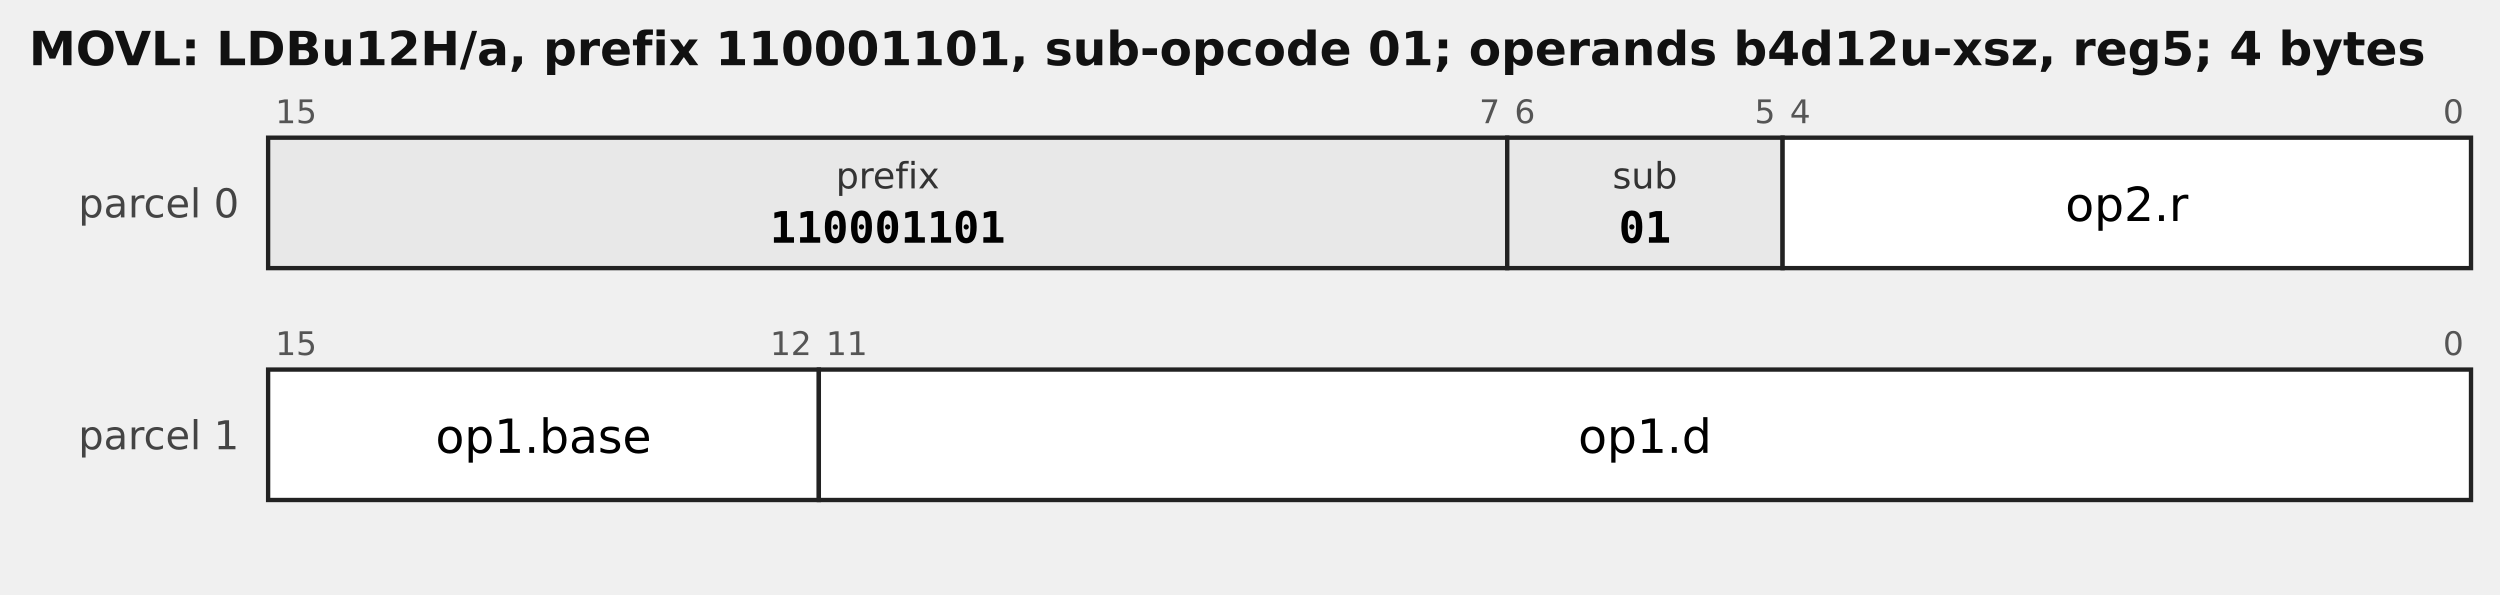
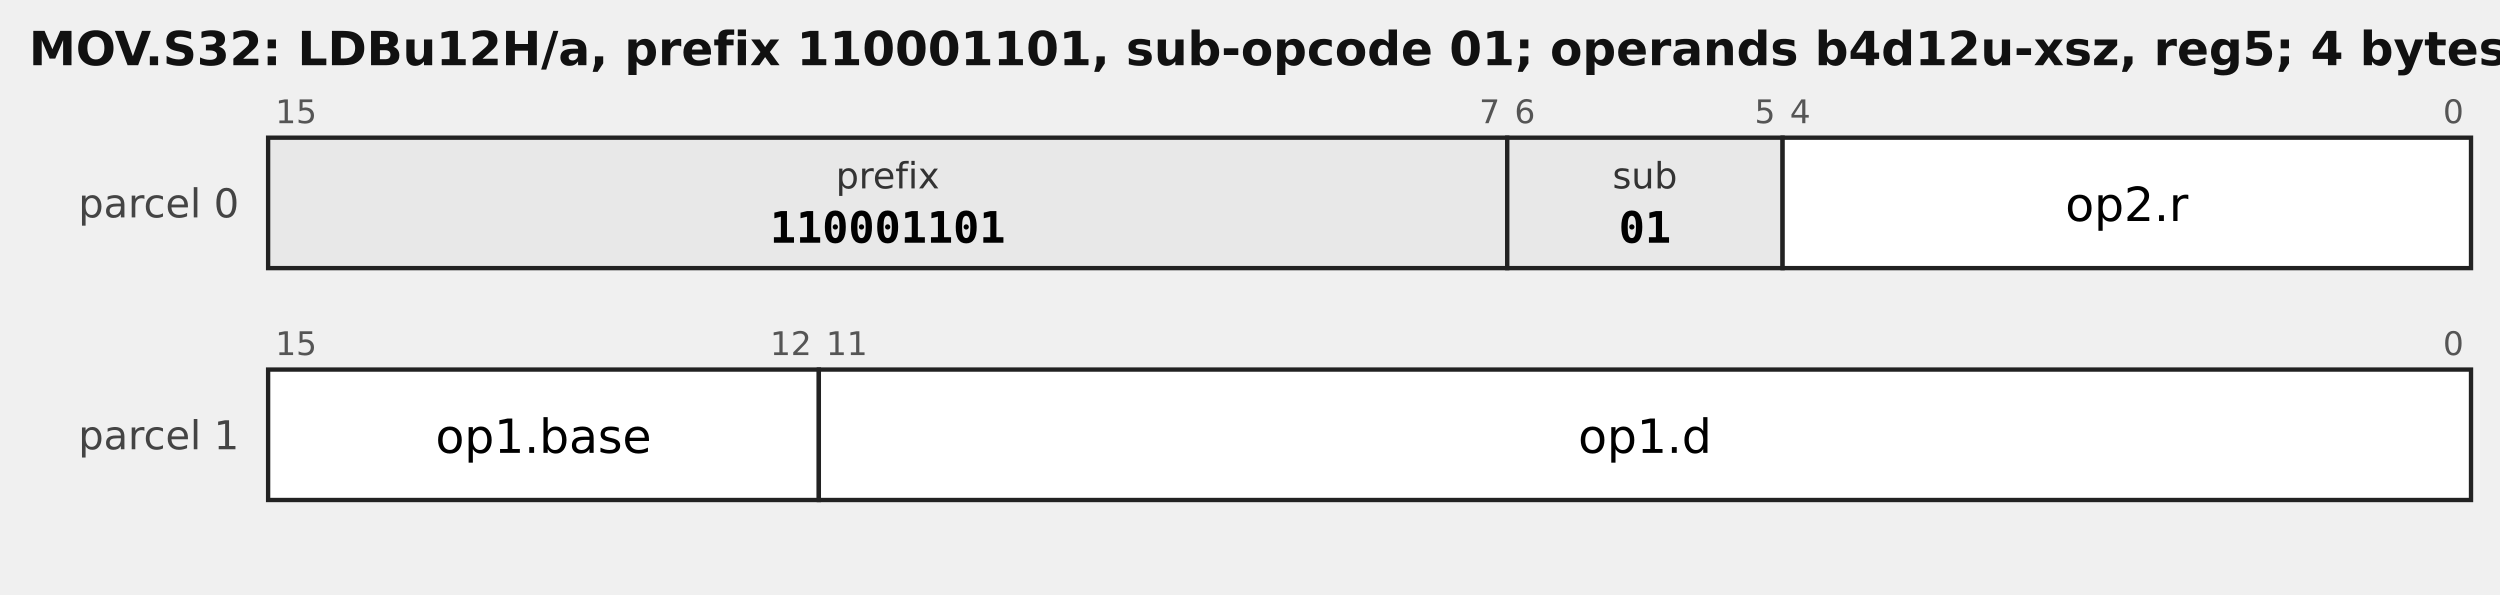
<svg xmlns="http://www.w3.org/2000/svg" width="690" height="164" viewBox="0 0 690 164" font-family="DejaVu Sans, sans-serif">
-   <text x="8" y="18" font-size="13" font-weight="bold" fill="#111">MOVL: LDBu12H/a, prefix 110001101, sub-opcode 01; operands b4d12u-xsz, reg5; 4 bytes</text>
+   <text x="8" y="18" font-size="13" font-weight="bold" fill="#111">MOV.S32: LDBu12H/a, prefix 110001101, sub-opcode 01; operands b4d12u-xsz, reg5; 4 bytes</text>
  <text x="66" y="60" font-size="11" text-anchor="end" fill="#444">parcel 0</text>
  <rect x="74" y="38" width="342" height="36" fill="#e8e8e8" stroke="#222" stroke-width="1.2" />
  <text x="76" y="34" font-size="9" fill="#555" text-anchor="start">15</text>
  <text x="414" y="34" font-size="9" fill="#555" text-anchor="end">7</text>
  <text x="245.0" y="52" font-size="10.0" text-anchor="middle" font-family="DejaVu Sans, sans-serif" fill="#333">prefix</text>
  <text x="245.0" y="67" font-size="12.0" text-anchor="middle" font-family="DejaVu Sans Mono, monospace" font-weight="bold">110001101</text>
  <rect x="416" y="38" width="76" height="36" fill="#e8e8e8" stroke="#222" stroke-width="1.2" />
  <text x="418" y="34" font-size="9" fill="#555" text-anchor="start">6</text>
  <text x="490" y="34" font-size="9" fill="#555" text-anchor="end">5</text>
  <text x="454.0" y="52" font-size="10.0" text-anchor="middle" font-family="DejaVu Sans, sans-serif" fill="#333">sub</text>
  <text x="454.0" y="67" font-size="12.0" text-anchor="middle" font-family="DejaVu Sans Mono, monospace" font-weight="bold">01</text>
  <rect x="492" y="38" width="190" height="36" fill="#ffffff" stroke="#222" stroke-width="1.2" />
  <text x="494" y="34" font-size="9" fill="#555" text-anchor="start">4</text>
  <text x="680" y="34" font-size="9" fill="#555" text-anchor="end">0</text>
  <text x="587.0" y="61" font-size="13.0" text-anchor="middle" font-family="DejaVu Sans, sans-serif">op2.r</text>
  <text x="66" y="124" font-size="11" text-anchor="end" fill="#444">parcel 1</text>
  <rect x="74" y="102" width="152" height="36" fill="#ffffff" stroke="#222" stroke-width="1.2" />
  <text x="76" y="98" font-size="9" fill="#555" text-anchor="start">15</text>
  <text x="224" y="98" font-size="9" fill="#555" text-anchor="end">12</text>
  <text x="150.0" y="125" font-size="13.0" text-anchor="middle" font-family="DejaVu Sans, sans-serif">op1.base</text>
  <rect x="226" y="102" width="456" height="36" fill="#ffffff" stroke="#222" stroke-width="1.2" />
  <text x="228" y="98" font-size="9" fill="#555" text-anchor="start">11</text>
  <text x="680" y="98" font-size="9" fill="#555" text-anchor="end">0</text>
  <text x="454.0" y="125" font-size="13.0" text-anchor="middle" font-family="DejaVu Sans, sans-serif">op1.d</text>
</svg>
